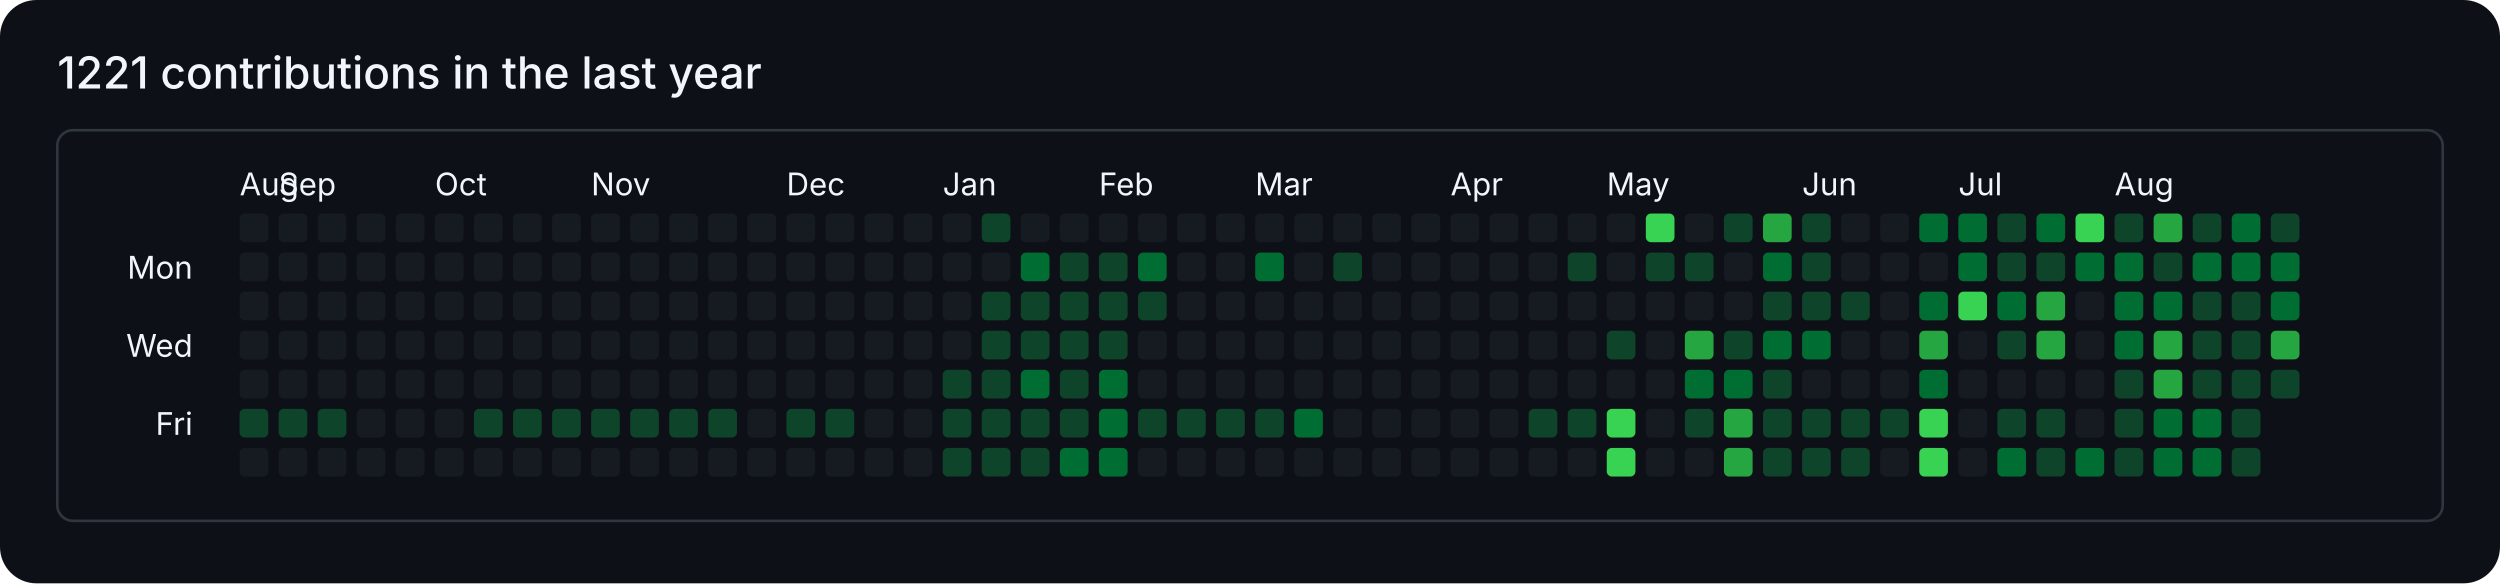
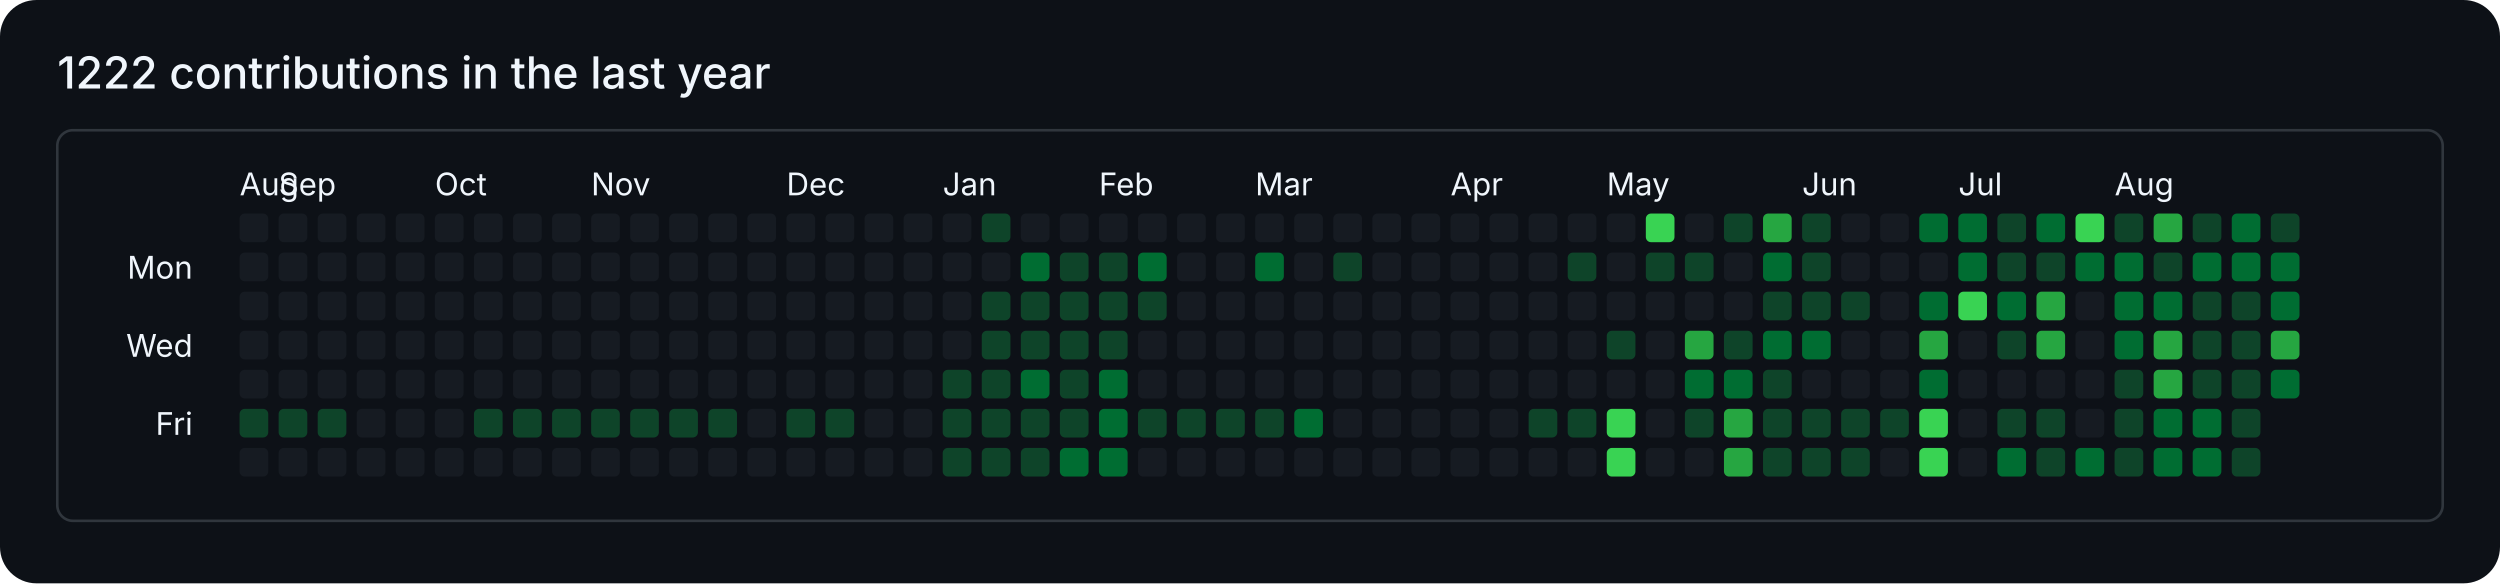
<svg xmlns="http://www.w3.org/2000/svg" width="1200" height="280" viewBox="0 0 960 224" fill="none" role="img" aria-label="AleksZyro GitHub contribution calendar">
  <style>
    .title { font: 500 17px -apple-system, BlinkMacSystemFont, 'Segoe UI', sans-serif; fill: #f0f6fc; }
    .month-label, .weekday-label, .legend, .hint { font: 400 12px -apple-system, BlinkMacSystemFont, 'Segoe UI', sans-serif; fill: #f0f6fc; }
    .hint, .legend-muted { fill: #8b949e; }
    .day-cell { shape-rendering: geometricPrecision; }
  </style>
  <rect width="960" height="224" rx="14" fill="#0d1117" />
-   <text x="22" y="34" class="title">1221 contributions in the last year</text>
+   <text x="22" y="34" class="title">1222 contributions in the last year</text>
  <rect x="22" y="50" width="916" height="150" rx="6" fill="none" stroke="#30363d" />
  <text x="92" y="75" class="month-label">Aug</text>
  <text x="107" y="75" class="month-label">Sep</text>
  <text x="167" y="75" class="month-label">Oct</text>
  <text x="227" y="75" class="month-label">Nov</text>
  <text x="302" y="75" class="month-label">Dec</text>
  <text x="362" y="75" class="month-label">Jan</text>
  <text x="422" y="75" class="month-label">Feb</text>
  <text x="482" y="75" class="month-label">Mar</text>
  <text x="557" y="75" class="month-label">Apr</text>
  <text x="617" y="75" class="month-label">May</text>
  <text x="692" y="75" class="month-label">Jun</text>
  <text x="752" y="75" class="month-label">Jul</text>
  <text x="812" y="75" class="month-label">Aug</text>
  <text x="74" y="107" class="weekday-label" text-anchor="end">Mon</text>
  <text x="74" y="137" class="weekday-label" text-anchor="end">Wed</text>
  <text x="74" y="167" class="weekday-label" text-anchor="end">Fri</text>
  <rect class="day-cell" x="92" y="82" width="11" height="11" rx="2" fill="#161b22" />
  <rect class="day-cell" x="92" y="97" width="11" height="11" rx="2" fill="#161b22" />
  <rect class="day-cell" x="92" y="112" width="11" height="11" rx="2" fill="#161b22" />
  <rect class="day-cell" x="92" y="127" width="11" height="11" rx="2" fill="#161b22" />
  <rect class="day-cell" x="92" y="142" width="11" height="11" rx="2" fill="#161b22" />
  <rect class="day-cell" x="92" y="157" width="11" height="11" rx="2" fill="#0e4429" />
  <rect class="day-cell" x="92" y="172" width="11" height="11" rx="2" fill="#161b22" />
  <rect class="day-cell" x="107" y="82" width="11" height="11" rx="2" fill="#161b22" />
  <rect class="day-cell" x="107" y="97" width="11" height="11" rx="2" fill="#161b22" />
  <rect class="day-cell" x="107" y="112" width="11" height="11" rx="2" fill="#161b22" />
  <rect class="day-cell" x="107" y="127" width="11" height="11" rx="2" fill="#161b22" />
  <rect class="day-cell" x="107" y="142" width="11" height="11" rx="2" fill="#161b22" />
  <rect class="day-cell" x="107" y="157" width="11" height="11" rx="2" fill="#0e4429" />
  <rect class="day-cell" x="107" y="172" width="11" height="11" rx="2" fill="#161b22" />
  <rect class="day-cell" x="122" y="82" width="11" height="11" rx="2" fill="#161b22" />
  <rect class="day-cell" x="122" y="97" width="11" height="11" rx="2" fill="#161b22" />
  <rect class="day-cell" x="122" y="112" width="11" height="11" rx="2" fill="#161b22" />
  <rect class="day-cell" x="122" y="127" width="11" height="11" rx="2" fill="#161b22" />
  <rect class="day-cell" x="122" y="142" width="11" height="11" rx="2" fill="#161b22" />
  <rect class="day-cell" x="122" y="157" width="11" height="11" rx="2" fill="#0e4429" />
  <rect class="day-cell" x="122" y="172" width="11" height="11" rx="2" fill="#161b22" />
  <rect class="day-cell" x="137" y="82" width="11" height="11" rx="2" fill="#161b22" />
  <rect class="day-cell" x="137" y="97" width="11" height="11" rx="2" fill="#161b22" />
  <rect class="day-cell" x="137" y="112" width="11" height="11" rx="2" fill="#161b22" />
  <rect class="day-cell" x="137" y="127" width="11" height="11" rx="2" fill="#161b22" />
  <rect class="day-cell" x="137" y="142" width="11" height="11" rx="2" fill="#161b22" />
  <rect class="day-cell" x="137" y="157" width="11" height="11" rx="2" fill="#161b22" />
  <rect class="day-cell" x="137" y="172" width="11" height="11" rx="2" fill="#161b22" />
  <rect class="day-cell" x="152" y="82" width="11" height="11" rx="2" fill="#161b22" />
  <rect class="day-cell" x="152" y="97" width="11" height="11" rx="2" fill="#161b22" />
  <rect class="day-cell" x="152" y="112" width="11" height="11" rx="2" fill="#161b22" />
  <rect class="day-cell" x="152" y="127" width="11" height="11" rx="2" fill="#161b22" />
  <rect class="day-cell" x="152" y="142" width="11" height="11" rx="2" fill="#161b22" />
  <rect class="day-cell" x="152" y="157" width="11" height="11" rx="2" fill="#161b22" />
  <rect class="day-cell" x="152" y="172" width="11" height="11" rx="2" fill="#161b22" />
  <rect class="day-cell" x="167" y="82" width="11" height="11" rx="2" fill="#161b22" />
  <rect class="day-cell" x="167" y="97" width="11" height="11" rx="2" fill="#161b22" />
  <rect class="day-cell" x="167" y="112" width="11" height="11" rx="2" fill="#161b22" />
  <rect class="day-cell" x="167" y="127" width="11" height="11" rx="2" fill="#161b22" />
  <rect class="day-cell" x="167" y="142" width="11" height="11" rx="2" fill="#161b22" />
  <rect class="day-cell" x="167" y="157" width="11" height="11" rx="2" fill="#161b22" />
  <rect class="day-cell" x="167" y="172" width="11" height="11" rx="2" fill="#161b22" />
  <rect class="day-cell" x="182" y="82" width="11" height="11" rx="2" fill="#161b22" />
  <rect class="day-cell" x="182" y="97" width="11" height="11" rx="2" fill="#161b22" />
  <rect class="day-cell" x="182" y="112" width="11" height="11" rx="2" fill="#161b22" />
  <rect class="day-cell" x="182" y="127" width="11" height="11" rx="2" fill="#161b22" />
  <rect class="day-cell" x="182" y="142" width="11" height="11" rx="2" fill="#161b22" />
  <rect class="day-cell" x="182" y="157" width="11" height="11" rx="2" fill="#0e4429" />
  <rect class="day-cell" x="182" y="172" width="11" height="11" rx="2" fill="#161b22" />
  <rect class="day-cell" x="197" y="82" width="11" height="11" rx="2" fill="#161b22" />
  <rect class="day-cell" x="197" y="97" width="11" height="11" rx="2" fill="#161b22" />
  <rect class="day-cell" x="197" y="112" width="11" height="11" rx="2" fill="#161b22" />
  <rect class="day-cell" x="197" y="127" width="11" height="11" rx="2" fill="#161b22" />
  <rect class="day-cell" x="197" y="142" width="11" height="11" rx="2" fill="#161b22" />
  <rect class="day-cell" x="197" y="157" width="11" height="11" rx="2" fill="#0e4429" />
  <rect class="day-cell" x="197" y="172" width="11" height="11" rx="2" fill="#161b22" />
  <rect class="day-cell" x="212" y="82" width="11" height="11" rx="2" fill="#161b22" />
  <rect class="day-cell" x="212" y="97" width="11" height="11" rx="2" fill="#161b22" />
  <rect class="day-cell" x="212" y="112" width="11" height="11" rx="2" fill="#161b22" />
  <rect class="day-cell" x="212" y="127" width="11" height="11" rx="2" fill="#161b22" />
  <rect class="day-cell" x="212" y="142" width="11" height="11" rx="2" fill="#161b22" />
  <rect class="day-cell" x="212" y="157" width="11" height="11" rx="2" fill="#0e4429" />
  <rect class="day-cell" x="212" y="172" width="11" height="11" rx="2" fill="#161b22" />
  <rect class="day-cell" x="227" y="82" width="11" height="11" rx="2" fill="#161b22" />
  <rect class="day-cell" x="227" y="97" width="11" height="11" rx="2" fill="#161b22" />
  <rect class="day-cell" x="227" y="112" width="11" height="11" rx="2" fill="#161b22" />
  <rect class="day-cell" x="227" y="127" width="11" height="11" rx="2" fill="#161b22" />
  <rect class="day-cell" x="227" y="142" width="11" height="11" rx="2" fill="#161b22" />
  <rect class="day-cell" x="227" y="157" width="11" height="11" rx="2" fill="#0e4429" />
  <rect class="day-cell" x="227" y="172" width="11" height="11" rx="2" fill="#161b22" />
  <rect class="day-cell" x="242" y="82" width="11" height="11" rx="2" fill="#161b22" />
  <rect class="day-cell" x="242" y="97" width="11" height="11" rx="2" fill="#161b22" />
  <rect class="day-cell" x="242" y="112" width="11" height="11" rx="2" fill="#161b22" />
  <rect class="day-cell" x="242" y="127" width="11" height="11" rx="2" fill="#161b22" />
  <rect class="day-cell" x="242" y="142" width="11" height="11" rx="2" fill="#161b22" />
  <rect class="day-cell" x="242" y="157" width="11" height="11" rx="2" fill="#0e4429" />
  <rect class="day-cell" x="242" y="172" width="11" height="11" rx="2" fill="#161b22" />
  <rect class="day-cell" x="257" y="82" width="11" height="11" rx="2" fill="#161b22" />
  <rect class="day-cell" x="257" y="97" width="11" height="11" rx="2" fill="#161b22" />
  <rect class="day-cell" x="257" y="112" width="11" height="11" rx="2" fill="#161b22" />
  <rect class="day-cell" x="257" y="127" width="11" height="11" rx="2" fill="#161b22" />
  <rect class="day-cell" x="257" y="142" width="11" height="11" rx="2" fill="#161b22" />
  <rect class="day-cell" x="257" y="157" width="11" height="11" rx="2" fill="#0e4429" />
  <rect class="day-cell" x="257" y="172" width="11" height="11" rx="2" fill="#161b22" />
  <rect class="day-cell" x="272" y="82" width="11" height="11" rx="2" fill="#161b22" />
  <rect class="day-cell" x="272" y="97" width="11" height="11" rx="2" fill="#161b22" />
  <rect class="day-cell" x="272" y="112" width="11" height="11" rx="2" fill="#161b22" />
  <rect class="day-cell" x="272" y="127" width="11" height="11" rx="2" fill="#161b22" />
  <rect class="day-cell" x="272" y="142" width="11" height="11" rx="2" fill="#161b22" />
  <rect class="day-cell" x="272" y="157" width="11" height="11" rx="2" fill="#0e4429" />
  <rect class="day-cell" x="272" y="172" width="11" height="11" rx="2" fill="#161b22" />
  <rect class="day-cell" x="287" y="82" width="11" height="11" rx="2" fill="#161b22" />
  <rect class="day-cell" x="287" y="97" width="11" height="11" rx="2" fill="#161b22" />
  <rect class="day-cell" x="287" y="112" width="11" height="11" rx="2" fill="#161b22" />
  <rect class="day-cell" x="287" y="127" width="11" height="11" rx="2" fill="#161b22" />
  <rect class="day-cell" x="287" y="142" width="11" height="11" rx="2" fill="#161b22" />
  <rect class="day-cell" x="287" y="157" width="11" height="11" rx="2" fill="#161b22" />
  <rect class="day-cell" x="287" y="172" width="11" height="11" rx="2" fill="#161b22" />
  <rect class="day-cell" x="302" y="82" width="11" height="11" rx="2" fill="#161b22" />
  <rect class="day-cell" x="302" y="97" width="11" height="11" rx="2" fill="#161b22" />
  <rect class="day-cell" x="302" y="112" width="11" height="11" rx="2" fill="#161b22" />
  <rect class="day-cell" x="302" y="127" width="11" height="11" rx="2" fill="#161b22" />
  <rect class="day-cell" x="302" y="142" width="11" height="11" rx="2" fill="#161b22" />
  <rect class="day-cell" x="302" y="157" width="11" height="11" rx="2" fill="#0e4429" />
  <rect class="day-cell" x="302" y="172" width="11" height="11" rx="2" fill="#161b22" />
  <rect class="day-cell" x="317" y="82" width="11" height="11" rx="2" fill="#161b22" />
  <rect class="day-cell" x="317" y="97" width="11" height="11" rx="2" fill="#161b22" />
  <rect class="day-cell" x="317" y="112" width="11" height="11" rx="2" fill="#161b22" />
  <rect class="day-cell" x="317" y="127" width="11" height="11" rx="2" fill="#161b22" />
  <rect class="day-cell" x="317" y="142" width="11" height="11" rx="2" fill="#161b22" />
  <rect class="day-cell" x="317" y="157" width="11" height="11" rx="2" fill="#0e4429" />
  <rect class="day-cell" x="317" y="172" width="11" height="11" rx="2" fill="#161b22" />
  <rect class="day-cell" x="332" y="82" width="11" height="11" rx="2" fill="#161b22" />
  <rect class="day-cell" x="332" y="97" width="11" height="11" rx="2" fill="#161b22" />
  <rect class="day-cell" x="332" y="112" width="11" height="11" rx="2" fill="#161b22" />
  <rect class="day-cell" x="332" y="127" width="11" height="11" rx="2" fill="#161b22" />
  <rect class="day-cell" x="332" y="142" width="11" height="11" rx="2" fill="#161b22" />
  <rect class="day-cell" x="332" y="157" width="11" height="11" rx="2" fill="#161b22" />
  <rect class="day-cell" x="332" y="172" width="11" height="11" rx="2" fill="#161b22" />
  <rect class="day-cell" x="347" y="82" width="11" height="11" rx="2" fill="#161b22" />
  <rect class="day-cell" x="347" y="97" width="11" height="11" rx="2" fill="#161b22" />
  <rect class="day-cell" x="347" y="112" width="11" height="11" rx="2" fill="#161b22" />
  <rect class="day-cell" x="347" y="127" width="11" height="11" rx="2" fill="#161b22" />
  <rect class="day-cell" x="347" y="142" width="11" height="11" rx="2" fill="#161b22" />
  <rect class="day-cell" x="347" y="157" width="11" height="11" rx="2" fill="#161b22" />
  <rect class="day-cell" x="347" y="172" width="11" height="11" rx="2" fill="#161b22" />
  <rect class="day-cell" x="362" y="82" width="11" height="11" rx="2" fill="#161b22" />
  <rect class="day-cell" x="362" y="97" width="11" height="11" rx="2" fill="#161b22" />
  <rect class="day-cell" x="362" y="112" width="11" height="11" rx="2" fill="#161b22" />
  <rect class="day-cell" x="362" y="127" width="11" height="11" rx="2" fill="#161b22" />
  <rect class="day-cell" x="362" y="142" width="11" height="11" rx="2" fill="#0e4429" />
  <rect class="day-cell" x="362" y="157" width="11" height="11" rx="2" fill="#0e4429" />
  <rect class="day-cell" x="362" y="172" width="11" height="11" rx="2" fill="#0e4429" />
  <rect class="day-cell" x="377" y="82" width="11" height="11" rx="2" fill="#0e4429" />
  <rect class="day-cell" x="377" y="97" width="11" height="11" rx="2" fill="#161b22" />
  <rect class="day-cell" x="377" y="112" width="11" height="11" rx="2" fill="#0e4429" />
  <rect class="day-cell" x="377" y="127" width="11" height="11" rx="2" fill="#0e4429" />
  <rect class="day-cell" x="377" y="142" width="11" height="11" rx="2" fill="#0e4429" />
  <rect class="day-cell" x="377" y="157" width="11" height="11" rx="2" fill="#0e4429" />
  <rect class="day-cell" x="377" y="172" width="11" height="11" rx="2" fill="#0e4429" />
  <rect class="day-cell" x="392" y="82" width="11" height="11" rx="2" fill="#161b22" />
  <rect class="day-cell" x="392" y="97" width="11" height="11" rx="2" fill="#006d32" />
  <rect class="day-cell" x="392" y="112" width="11" height="11" rx="2" fill="#0e4429" />
  <rect class="day-cell" x="392" y="127" width="11" height="11" rx="2" fill="#0e4429" />
  <rect class="day-cell" x="392" y="142" width="11" height="11" rx="2" fill="#006d32" />
  <rect class="day-cell" x="392" y="157" width="11" height="11" rx="2" fill="#0e4429" />
  <rect class="day-cell" x="392" y="172" width="11" height="11" rx="2" fill="#0e4429" />
  <rect class="day-cell" x="407" y="82" width="11" height="11" rx="2" fill="#161b22" />
  <rect class="day-cell" x="407" y="97" width="11" height="11" rx="2" fill="#0e4429" />
  <rect class="day-cell" x="407" y="112" width="11" height="11" rx="2" fill="#0e4429" />
  <rect class="day-cell" x="407" y="127" width="11" height="11" rx="2" fill="#0e4429" />
  <rect class="day-cell" x="407" y="142" width="11" height="11" rx="2" fill="#0e4429" />
  <rect class="day-cell" x="407" y="157" width="11" height="11" rx="2" fill="#0e4429" />
  <rect class="day-cell" x="407" y="172" width="11" height="11" rx="2" fill="#006d32" />
  <rect class="day-cell" x="422" y="82" width="11" height="11" rx="2" fill="#161b22" />
  <rect class="day-cell" x="422" y="97" width="11" height="11" rx="2" fill="#0e4429" />
  <rect class="day-cell" x="422" y="112" width="11" height="11" rx="2" fill="#0e4429" />
  <rect class="day-cell" x="422" y="127" width="11" height="11" rx="2" fill="#0e4429" />
  <rect class="day-cell" x="422" y="142" width="11" height="11" rx="2" fill="#006d32" />
  <rect class="day-cell" x="422" y="157" width="11" height="11" rx="2" fill="#006d32" />
  <rect class="day-cell" x="422" y="172" width="11" height="11" rx="2" fill="#006d32" />
  <rect class="day-cell" x="437" y="82" width="11" height="11" rx="2" fill="#161b22" />
  <rect class="day-cell" x="437" y="97" width="11" height="11" rx="2" fill="#006d32" />
  <rect class="day-cell" x="437" y="112" width="11" height="11" rx="2" fill="#0e4429" />
  <rect class="day-cell" x="437" y="127" width="11" height="11" rx="2" fill="#161b22" />
  <rect class="day-cell" x="437" y="142" width="11" height="11" rx="2" fill="#161b22" />
  <rect class="day-cell" x="437" y="157" width="11" height="11" rx="2" fill="#0e4429" />
  <rect class="day-cell" x="437" y="172" width="11" height="11" rx="2" fill="#161b22" />
  <rect class="day-cell" x="452" y="82" width="11" height="11" rx="2" fill="#161b22" />
  <rect class="day-cell" x="452" y="97" width="11" height="11" rx="2" fill="#161b22" />
  <rect class="day-cell" x="452" y="112" width="11" height="11" rx="2" fill="#161b22" />
  <rect class="day-cell" x="452" y="127" width="11" height="11" rx="2" fill="#161b22" />
  <rect class="day-cell" x="452" y="142" width="11" height="11" rx="2" fill="#161b22" />
  <rect class="day-cell" x="452" y="157" width="11" height="11" rx="2" fill="#0e4429" />
  <rect class="day-cell" x="452" y="172" width="11" height="11" rx="2" fill="#161b22" />
  <rect class="day-cell" x="467" y="82" width="11" height="11" rx="2" fill="#161b22" />
  <rect class="day-cell" x="467" y="97" width="11" height="11" rx="2" fill="#161b22" />
  <rect class="day-cell" x="467" y="112" width="11" height="11" rx="2" fill="#161b22" />
  <rect class="day-cell" x="467" y="127" width="11" height="11" rx="2" fill="#161b22" />
  <rect class="day-cell" x="467" y="142" width="11" height="11" rx="2" fill="#161b22" />
  <rect class="day-cell" x="467" y="157" width="11" height="11" rx="2" fill="#0e4429" />
  <rect class="day-cell" x="467" y="172" width="11" height="11" rx="2" fill="#161b22" />
  <rect class="day-cell" x="482" y="82" width="11" height="11" rx="2" fill="#161b22" />
  <rect class="day-cell" x="482" y="97" width="11" height="11" rx="2" fill="#006d32" />
  <rect class="day-cell" x="482" y="112" width="11" height="11" rx="2" fill="#161b22" />
  <rect class="day-cell" x="482" y="127" width="11" height="11" rx="2" fill="#161b22" />
  <rect class="day-cell" x="482" y="142" width="11" height="11" rx="2" fill="#161b22" />
  <rect class="day-cell" x="482" y="157" width="11" height="11" rx="2" fill="#0e4429" />
  <rect class="day-cell" x="482" y="172" width="11" height="11" rx="2" fill="#161b22" />
  <rect class="day-cell" x="497" y="82" width="11" height="11" rx="2" fill="#161b22" />
  <rect class="day-cell" x="497" y="97" width="11" height="11" rx="2" fill="#161b22" />
  <rect class="day-cell" x="497" y="112" width="11" height="11" rx="2" fill="#161b22" />
  <rect class="day-cell" x="497" y="127" width="11" height="11" rx="2" fill="#161b22" />
  <rect class="day-cell" x="497" y="142" width="11" height="11" rx="2" fill="#161b22" />
  <rect class="day-cell" x="497" y="157" width="11" height="11" rx="2" fill="#006d32" />
  <rect class="day-cell" x="497" y="172" width="11" height="11" rx="2" fill="#161b22" />
  <rect class="day-cell" x="512" y="82" width="11" height="11" rx="2" fill="#161b22" />
  <rect class="day-cell" x="512" y="97" width="11" height="11" rx="2" fill="#0e4429" />
  <rect class="day-cell" x="512" y="112" width="11" height="11" rx="2" fill="#161b22" />
  <rect class="day-cell" x="512" y="127" width="11" height="11" rx="2" fill="#161b22" />
  <rect class="day-cell" x="512" y="142" width="11" height="11" rx="2" fill="#161b22" />
  <rect class="day-cell" x="512" y="157" width="11" height="11" rx="2" fill="#161b22" />
  <rect class="day-cell" x="512" y="172" width="11" height="11" rx="2" fill="#161b22" />
  <rect class="day-cell" x="527" y="82" width="11" height="11" rx="2" fill="#161b22" />
  <rect class="day-cell" x="527" y="97" width="11" height="11" rx="2" fill="#161b22" />
  <rect class="day-cell" x="527" y="112" width="11" height="11" rx="2" fill="#161b22" />
  <rect class="day-cell" x="527" y="127" width="11" height="11" rx="2" fill="#161b22" />
  <rect class="day-cell" x="527" y="142" width="11" height="11" rx="2" fill="#161b22" />
  <rect class="day-cell" x="527" y="157" width="11" height="11" rx="2" fill="#161b22" />
  <rect class="day-cell" x="527" y="172" width="11" height="11" rx="2" fill="#161b22" />
  <rect class="day-cell" x="542" y="82" width="11" height="11" rx="2" fill="#161b22" />
  <rect class="day-cell" x="542" y="97" width="11" height="11" rx="2" fill="#161b22" />
  <rect class="day-cell" x="542" y="112" width="11" height="11" rx="2" fill="#161b22" />
  <rect class="day-cell" x="542" y="127" width="11" height="11" rx="2" fill="#161b22" />
  <rect class="day-cell" x="542" y="142" width="11" height="11" rx="2" fill="#161b22" />
  <rect class="day-cell" x="542" y="157" width="11" height="11" rx="2" fill="#161b22" />
  <rect class="day-cell" x="542" y="172" width="11" height="11" rx="2" fill="#161b22" />
  <rect class="day-cell" x="557" y="82" width="11" height="11" rx="2" fill="#161b22" />
  <rect class="day-cell" x="557" y="97" width="11" height="11" rx="2" fill="#161b22" />
  <rect class="day-cell" x="557" y="112" width="11" height="11" rx="2" fill="#161b22" />
  <rect class="day-cell" x="557" y="127" width="11" height="11" rx="2" fill="#161b22" />
  <rect class="day-cell" x="557" y="142" width="11" height="11" rx="2" fill="#161b22" />
  <rect class="day-cell" x="557" y="157" width="11" height="11" rx="2" fill="#161b22" />
  <rect class="day-cell" x="557" y="172" width="11" height="11" rx="2" fill="#161b22" />
  <rect class="day-cell" x="572" y="82" width="11" height="11" rx="2" fill="#161b22" />
  <rect class="day-cell" x="572" y="97" width="11" height="11" rx="2" fill="#161b22" />
  <rect class="day-cell" x="572" y="112" width="11" height="11" rx="2" fill="#161b22" />
  <rect class="day-cell" x="572" y="127" width="11" height="11" rx="2" fill="#161b22" />
  <rect class="day-cell" x="572" y="142" width="11" height="11" rx="2" fill="#161b22" />
  <rect class="day-cell" x="572" y="157" width="11" height="11" rx="2" fill="#161b22" />
  <rect class="day-cell" x="572" y="172" width="11" height="11" rx="2" fill="#161b22" />
  <rect class="day-cell" x="587" y="82" width="11" height="11" rx="2" fill="#161b22" />
  <rect class="day-cell" x="587" y="97" width="11" height="11" rx="2" fill="#161b22" />
  <rect class="day-cell" x="587" y="112" width="11" height="11" rx="2" fill="#161b22" />
  <rect class="day-cell" x="587" y="127" width="11" height="11" rx="2" fill="#161b22" />
  <rect class="day-cell" x="587" y="142" width="11" height="11" rx="2" fill="#161b22" />
  <rect class="day-cell" x="587" y="157" width="11" height="11" rx="2" fill="#0e4429" />
  <rect class="day-cell" x="587" y="172" width="11" height="11" rx="2" fill="#161b22" />
  <rect class="day-cell" x="602" y="82" width="11" height="11" rx="2" fill="#161b22" />
  <rect class="day-cell" x="602" y="97" width="11" height="11" rx="2" fill="#0e4429" />
  <rect class="day-cell" x="602" y="112" width="11" height="11" rx="2" fill="#161b22" />
  <rect class="day-cell" x="602" y="127" width="11" height="11" rx="2" fill="#161b22" />
  <rect class="day-cell" x="602" y="142" width="11" height="11" rx="2" fill="#161b22" />
  <rect class="day-cell" x="602" y="157" width="11" height="11" rx="2" fill="#0e4429" />
  <rect class="day-cell" x="602" y="172" width="11" height="11" rx="2" fill="#161b22" />
  <rect class="day-cell" x="617" y="82" width="11" height="11" rx="2" fill="#161b22" />
  <rect class="day-cell" x="617" y="97" width="11" height="11" rx="2" fill="#161b22" />
  <rect class="day-cell" x="617" y="112" width="11" height="11" rx="2" fill="#161b22" />
  <rect class="day-cell" x="617" y="127" width="11" height="11" rx="2" fill="#0e4429" />
  <rect class="day-cell" x="617" y="142" width="11" height="11" rx="2" fill="#161b22" />
  <rect class="day-cell" x="617" y="157" width="11" height="11" rx="2" fill="#39d353" />
  <rect class="day-cell" x="617" y="172" width="11" height="11" rx="2" fill="#39d353" />
  <rect class="day-cell" x="632" y="82" width="11" height="11" rx="2" fill="#39d353" />
  <rect class="day-cell" x="632" y="97" width="11" height="11" rx="2" fill="#0e4429" />
  <rect class="day-cell" x="632" y="112" width="11" height="11" rx="2" fill="#161b22" />
  <rect class="day-cell" x="632" y="127" width="11" height="11" rx="2" fill="#161b22" />
  <rect class="day-cell" x="632" y="142" width="11" height="11" rx="2" fill="#161b22" />
  <rect class="day-cell" x="632" y="157" width="11" height="11" rx="2" fill="#161b22" />
  <rect class="day-cell" x="632" y="172" width="11" height="11" rx="2" fill="#161b22" />
  <rect class="day-cell" x="647" y="82" width="11" height="11" rx="2" fill="#161b22" />
  <rect class="day-cell" x="647" y="97" width="11" height="11" rx="2" fill="#0e4429" />
  <rect class="day-cell" x="647" y="112" width="11" height="11" rx="2" fill="#161b22" />
  <rect class="day-cell" x="647" y="127" width="11" height="11" rx="2" fill="#26a641" />
  <rect class="day-cell" x="647" y="142" width="11" height="11" rx="2" fill="#006d32" />
  <rect class="day-cell" x="647" y="157" width="11" height="11" rx="2" fill="#0e4429" />
  <rect class="day-cell" x="647" y="172" width="11" height="11" rx="2" fill="#161b22" />
  <rect class="day-cell" x="662" y="82" width="11" height="11" rx="2" fill="#0e4429" />
  <rect class="day-cell" x="662" y="97" width="11" height="11" rx="2" fill="#161b22" />
  <rect class="day-cell" x="662" y="112" width="11" height="11" rx="2" fill="#161b22" />
  <rect class="day-cell" x="662" y="127" width="11" height="11" rx="2" fill="#0e4429" />
  <rect class="day-cell" x="662" y="142" width="11" height="11" rx="2" fill="#006d32" />
  <rect class="day-cell" x="662" y="157" width="11" height="11" rx="2" fill="#26a641" />
  <rect class="day-cell" x="662" y="172" width="11" height="11" rx="2" fill="#26a641" />
  <rect class="day-cell" x="677" y="82" width="11" height="11" rx="2" fill="#26a641" />
  <rect class="day-cell" x="677" y="97" width="11" height="11" rx="2" fill="#006d32" />
  <rect class="day-cell" x="677" y="112" width="11" height="11" rx="2" fill="#0e4429" />
  <rect class="day-cell" x="677" y="127" width="11" height="11" rx="2" fill="#006d32" />
  <rect class="day-cell" x="677" y="142" width="11" height="11" rx="2" fill="#0e4429" />
  <rect class="day-cell" x="677" y="157" width="11" height="11" rx="2" fill="#0e4429" />
  <rect class="day-cell" x="677" y="172" width="11" height="11" rx="2" fill="#0e4429" />
  <rect class="day-cell" x="692" y="82" width="11" height="11" rx="2" fill="#0e4429" />
  <rect class="day-cell" x="692" y="97" width="11" height="11" rx="2" fill="#0e4429" />
  <rect class="day-cell" x="692" y="112" width="11" height="11" rx="2" fill="#0e4429" />
  <rect class="day-cell" x="692" y="127" width="11" height="11" rx="2" fill="#006d32" />
  <rect class="day-cell" x="692" y="142" width="11" height="11" rx="2" fill="#161b22" />
  <rect class="day-cell" x="692" y="157" width="11" height="11" rx="2" fill="#0e4429" />
  <rect class="day-cell" x="692" y="172" width="11" height="11" rx="2" fill="#0e4429" />
  <rect class="day-cell" x="707" y="82" width="11" height="11" rx="2" fill="#161b22" />
  <rect class="day-cell" x="707" y="97" width="11" height="11" rx="2" fill="#161b22" />
  <rect class="day-cell" x="707" y="112" width="11" height="11" rx="2" fill="#0e4429" />
  <rect class="day-cell" x="707" y="127" width="11" height="11" rx="2" fill="#161b22" />
  <rect class="day-cell" x="707" y="142" width="11" height="11" rx="2" fill="#161b22" />
  <rect class="day-cell" x="707" y="157" width="11" height="11" rx="2" fill="#0e4429" />
  <rect class="day-cell" x="707" y="172" width="11" height="11" rx="2" fill="#0e4429" />
  <rect class="day-cell" x="722" y="82" width="11" height="11" rx="2" fill="#161b22" />
  <rect class="day-cell" x="722" y="97" width="11" height="11" rx="2" fill="#161b22" />
  <rect class="day-cell" x="722" y="112" width="11" height="11" rx="2" fill="#161b22" />
  <rect class="day-cell" x="722" y="127" width="11" height="11" rx="2" fill="#161b22" />
  <rect class="day-cell" x="722" y="142" width="11" height="11" rx="2" fill="#161b22" />
  <rect class="day-cell" x="722" y="157" width="11" height="11" rx="2" fill="#0e4429" />
  <rect class="day-cell" x="722" y="172" width="11" height="11" rx="2" fill="#161b22" />
  <rect class="day-cell" x="737" y="82" width="11" height="11" rx="2" fill="#006d32" />
  <rect class="day-cell" x="737" y="97" width="11" height="11" rx="2" fill="#161b22" />
  <rect class="day-cell" x="737" y="112" width="11" height="11" rx="2" fill="#006d32" />
  <rect class="day-cell" x="737" y="127" width="11" height="11" rx="2" fill="#26a641" />
  <rect class="day-cell" x="737" y="142" width="11" height="11" rx="2" fill="#006d32" />
  <rect class="day-cell" x="737" y="157" width="11" height="11" rx="2" fill="#39d353" />
  <rect class="day-cell" x="737" y="172" width="11" height="11" rx="2" fill="#39d353" />
  <rect class="day-cell" x="752" y="82" width="11" height="11" rx="2" fill="#006d32" />
  <rect class="day-cell" x="752" y="97" width="11" height="11" rx="2" fill="#006d32" />
  <rect class="day-cell" x="752" y="112" width="11" height="11" rx="2" fill="#39d353" />
  <rect class="day-cell" x="752" y="127" width="11" height="11" rx="2" fill="#161b22" />
  <rect class="day-cell" x="752" y="142" width="11" height="11" rx="2" fill="#161b22" />
  <rect class="day-cell" x="752" y="157" width="11" height="11" rx="2" fill="#161b22" />
  <rect class="day-cell" x="752" y="172" width="11" height="11" rx="2" fill="#161b22" />
  <rect class="day-cell" x="767" y="82" width="11" height="11" rx="2" fill="#0e4429" />
  <rect class="day-cell" x="767" y="97" width="11" height="11" rx="2" fill="#0e4429" />
  <rect class="day-cell" x="767" y="112" width="11" height="11" rx="2" fill="#006d32" />
  <rect class="day-cell" x="767" y="127" width="11" height="11" rx="2" fill="#0e4429" />
  <rect class="day-cell" x="767" y="142" width="11" height="11" rx="2" fill="#161b22" />
  <rect class="day-cell" x="767" y="157" width="11" height="11" rx="2" fill="#0e4429" />
  <rect class="day-cell" x="767" y="172" width="11" height="11" rx="2" fill="#006d32" />
  <rect class="day-cell" x="782" y="82" width="11" height="11" rx="2" fill="#006d32" />
  <rect class="day-cell" x="782" y="97" width="11" height="11" rx="2" fill="#0e4429" />
  <rect class="day-cell" x="782" y="112" width="11" height="11" rx="2" fill="#26a641" />
  <rect class="day-cell" x="782" y="127" width="11" height="11" rx="2" fill="#26a641" />
  <rect class="day-cell" x="782" y="142" width="11" height="11" rx="2" fill="#161b22" />
  <rect class="day-cell" x="782" y="157" width="11" height="11" rx="2" fill="#0e4429" />
  <rect class="day-cell" x="782" y="172" width="11" height="11" rx="2" fill="#0e4429" />
  <rect class="day-cell" x="797" y="82" width="11" height="11" rx="2" fill="#39d353" />
  <rect class="day-cell" x="797" y="97" width="11" height="11" rx="2" fill="#006d32" />
  <rect class="day-cell" x="797" y="112" width="11" height="11" rx="2" fill="#161b22" />
  <rect class="day-cell" x="797" y="127" width="11" height="11" rx="2" fill="#161b22" />
  <rect class="day-cell" x="797" y="142" width="11" height="11" rx="2" fill="#161b22" />
  <rect class="day-cell" x="797" y="157" width="11" height="11" rx="2" fill="#161b22" />
  <rect class="day-cell" x="797" y="172" width="11" height="11" rx="2" fill="#006d32" />
  <rect class="day-cell" x="812" y="82" width="11" height="11" rx="2" fill="#0e4429" />
  <rect class="day-cell" x="812" y="97" width="11" height="11" rx="2" fill="#006d32" />
  <rect class="day-cell" x="812" y="112" width="11" height="11" rx="2" fill="#006d32" />
  <rect class="day-cell" x="812" y="127" width="11" height="11" rx="2" fill="#006d32" />
  <rect class="day-cell" x="812" y="142" width="11" height="11" rx="2" fill="#0e4429" />
  <rect class="day-cell" x="812" y="157" width="11" height="11" rx="2" fill="#0e4429" />
  <rect class="day-cell" x="812" y="172" width="11" height="11" rx="2" fill="#0e4429" />
  <rect class="day-cell" x="827" y="82" width="11" height="11" rx="2" fill="#26a641" />
  <rect class="day-cell" x="827" y="97" width="11" height="11" rx="2" fill="#0e4429" />
  <rect class="day-cell" x="827" y="112" width="11" height="11" rx="2" fill="#006d32" />
  <rect class="day-cell" x="827" y="127" width="11" height="11" rx="2" fill="#26a641" />
  <rect class="day-cell" x="827" y="142" width="11" height="11" rx="2" fill="#26a641" />
  <rect class="day-cell" x="827" y="157" width="11" height="11" rx="2" fill="#006d32" />
  <rect class="day-cell" x="827" y="172" width="11" height="11" rx="2" fill="#006d32" />
  <rect class="day-cell" x="842" y="82" width="11" height="11" rx="2" fill="#0e4429" />
  <rect class="day-cell" x="842" y="97" width="11" height="11" rx="2" fill="#006d32" />
  <rect class="day-cell" x="842" y="112" width="11" height="11" rx="2" fill="#0e4429" />
  <rect class="day-cell" x="842" y="127" width="11" height="11" rx="2" fill="#0e4429" />
  <rect class="day-cell" x="842" y="142" width="11" height="11" rx="2" fill="#0e4429" />
  <rect class="day-cell" x="842" y="157" width="11" height="11" rx="2" fill="#006d32" />
  <rect class="day-cell" x="842" y="172" width="11" height="11" rx="2" fill="#006d32" />
  <rect class="day-cell" x="857" y="82" width="11" height="11" rx="2" fill="#006d32" />
  <rect class="day-cell" x="857" y="97" width="11" height="11" rx="2" fill="#006d32" />
  <rect class="day-cell" x="857" y="112" width="11" height="11" rx="2" fill="#0e4429" />
  <rect class="day-cell" x="857" y="127" width="11" height="11" rx="2" fill="#0e4429" />
  <rect class="day-cell" x="857" y="142" width="11" height="11" rx="2" fill="#0e4429" />
  <rect class="day-cell" x="857" y="157" width="11" height="11" rx="2" fill="#0e4429" />
  <rect class="day-cell" x="857" y="172" width="11" height="11" rx="2" fill="#0e4429" />
  <rect class="day-cell" x="872" y="82" width="11" height="11" rx="2" fill="#0e4429" />
  <rect class="day-cell" x="872" y="97" width="11" height="11" rx="2" fill="#006d32" />
  <rect class="day-cell" x="872" y="112" width="11" height="11" rx="2" fill="#006d32" />
  <rect class="day-cell" x="872" y="127" width="11" height="11" rx="2" fill="#26a641" />
-   <rect class="day-cell" x="872" y="142" width="11" height="11" rx="2" fill="#0e4429" />
+   <rect class="day-cell" x="872" y="142" width="11" height="11" rx="2" fill="#006d32" />
</svg>
